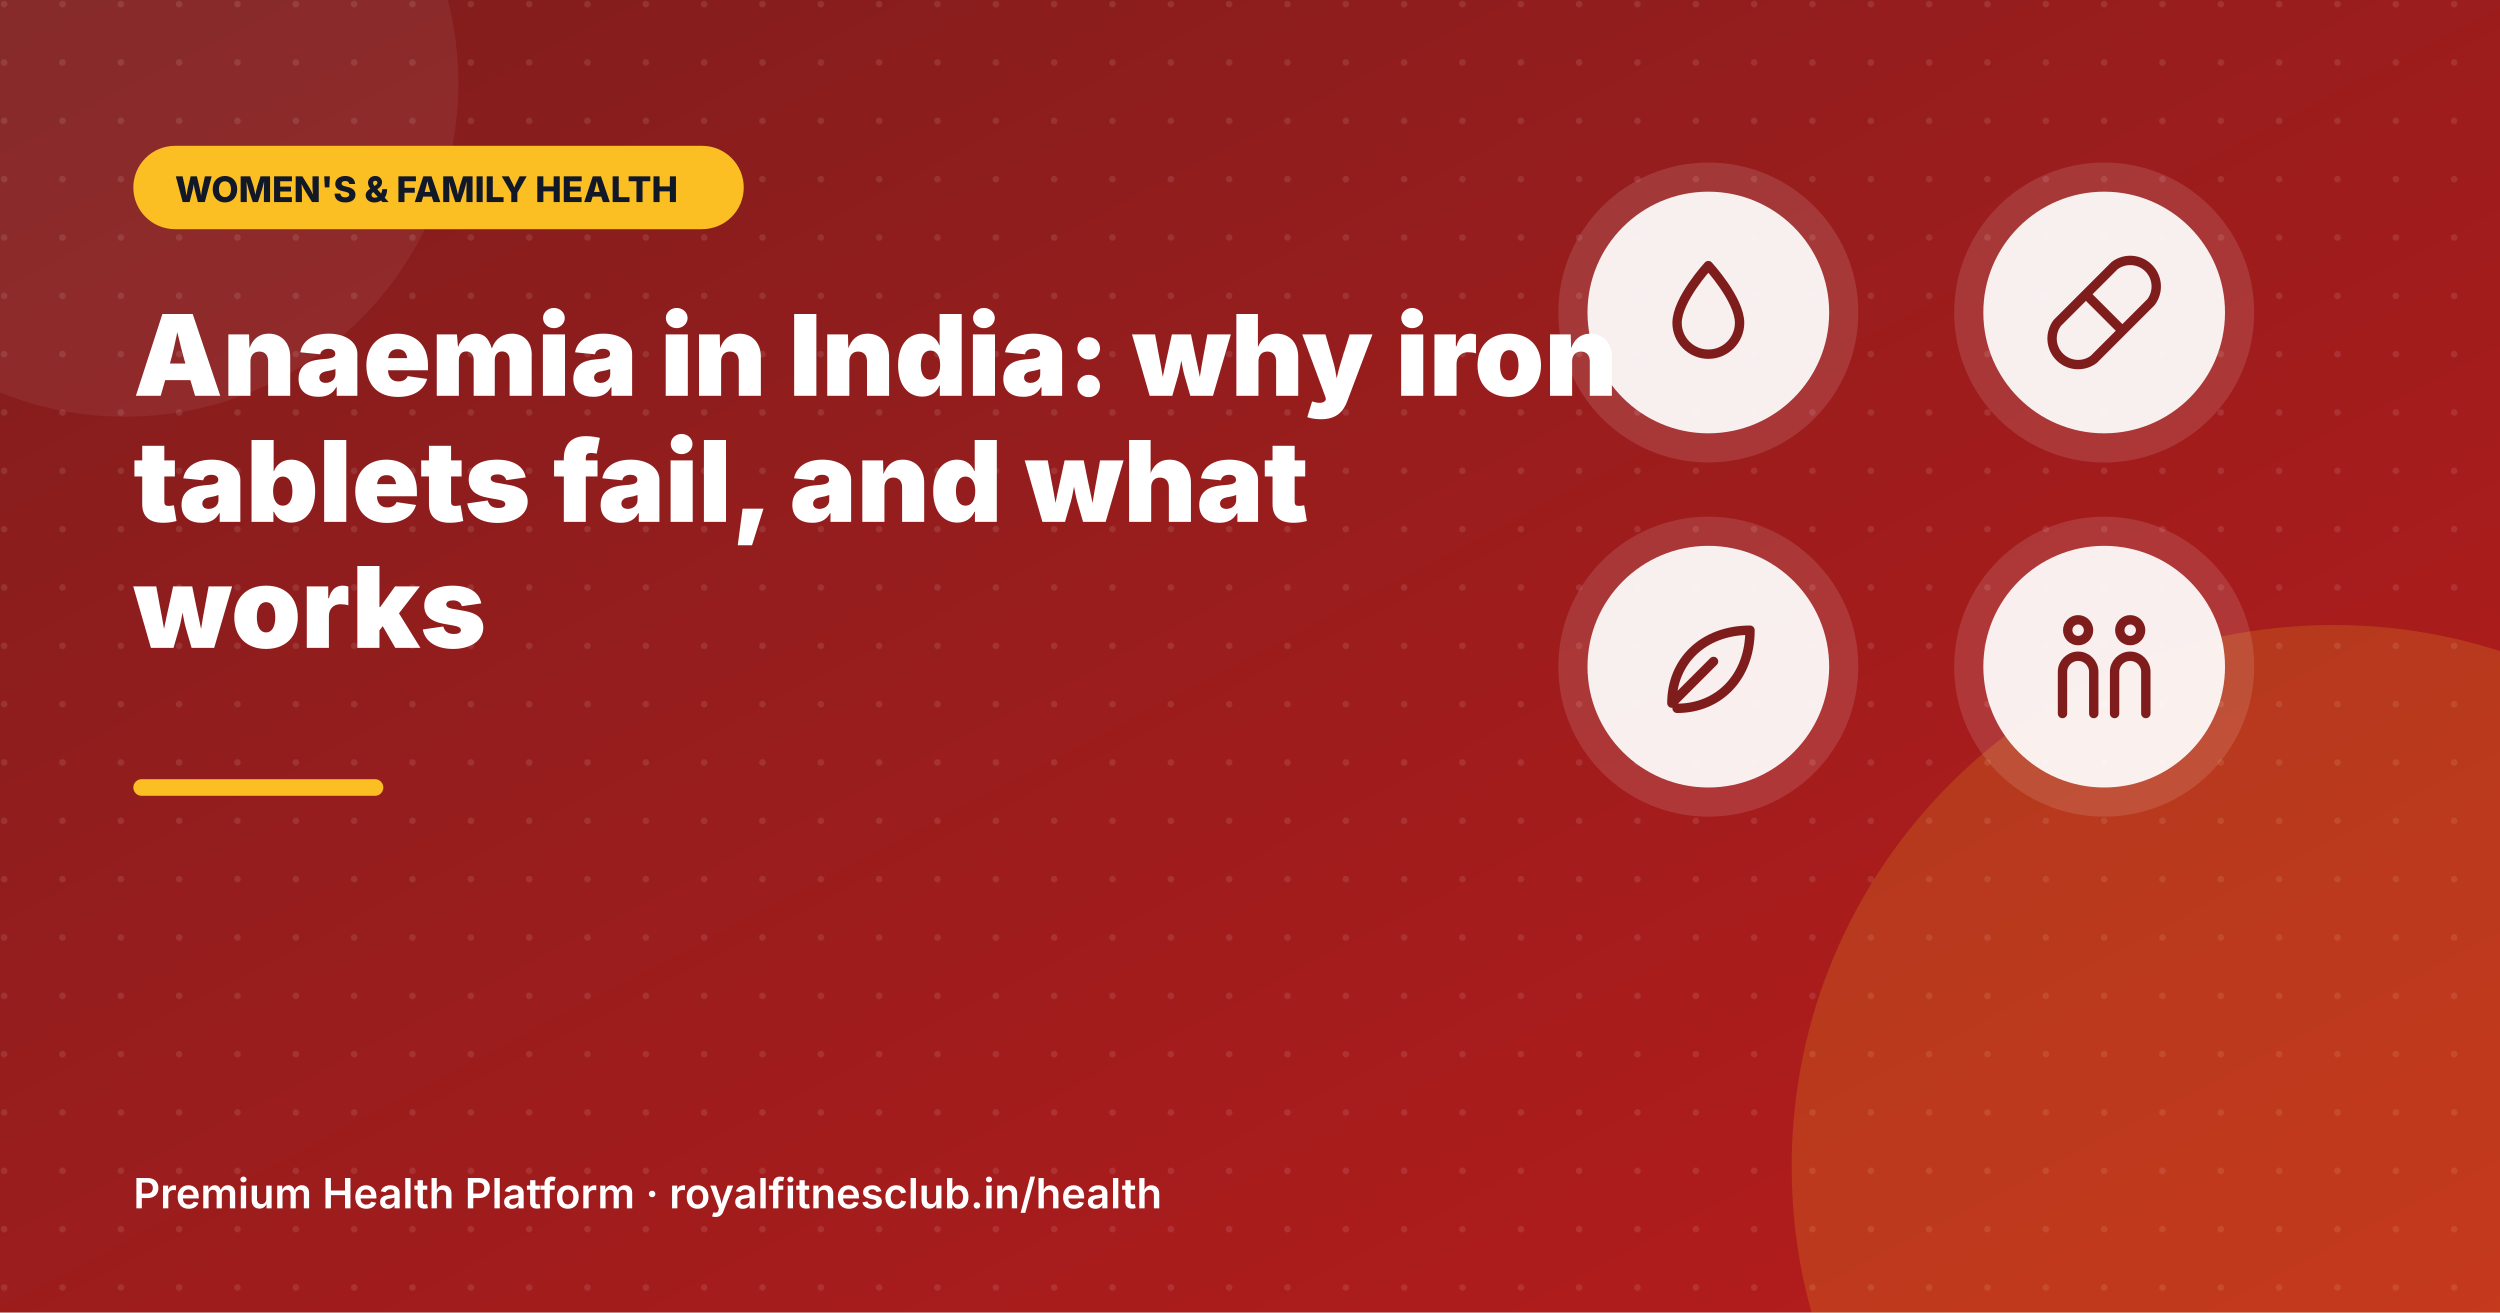
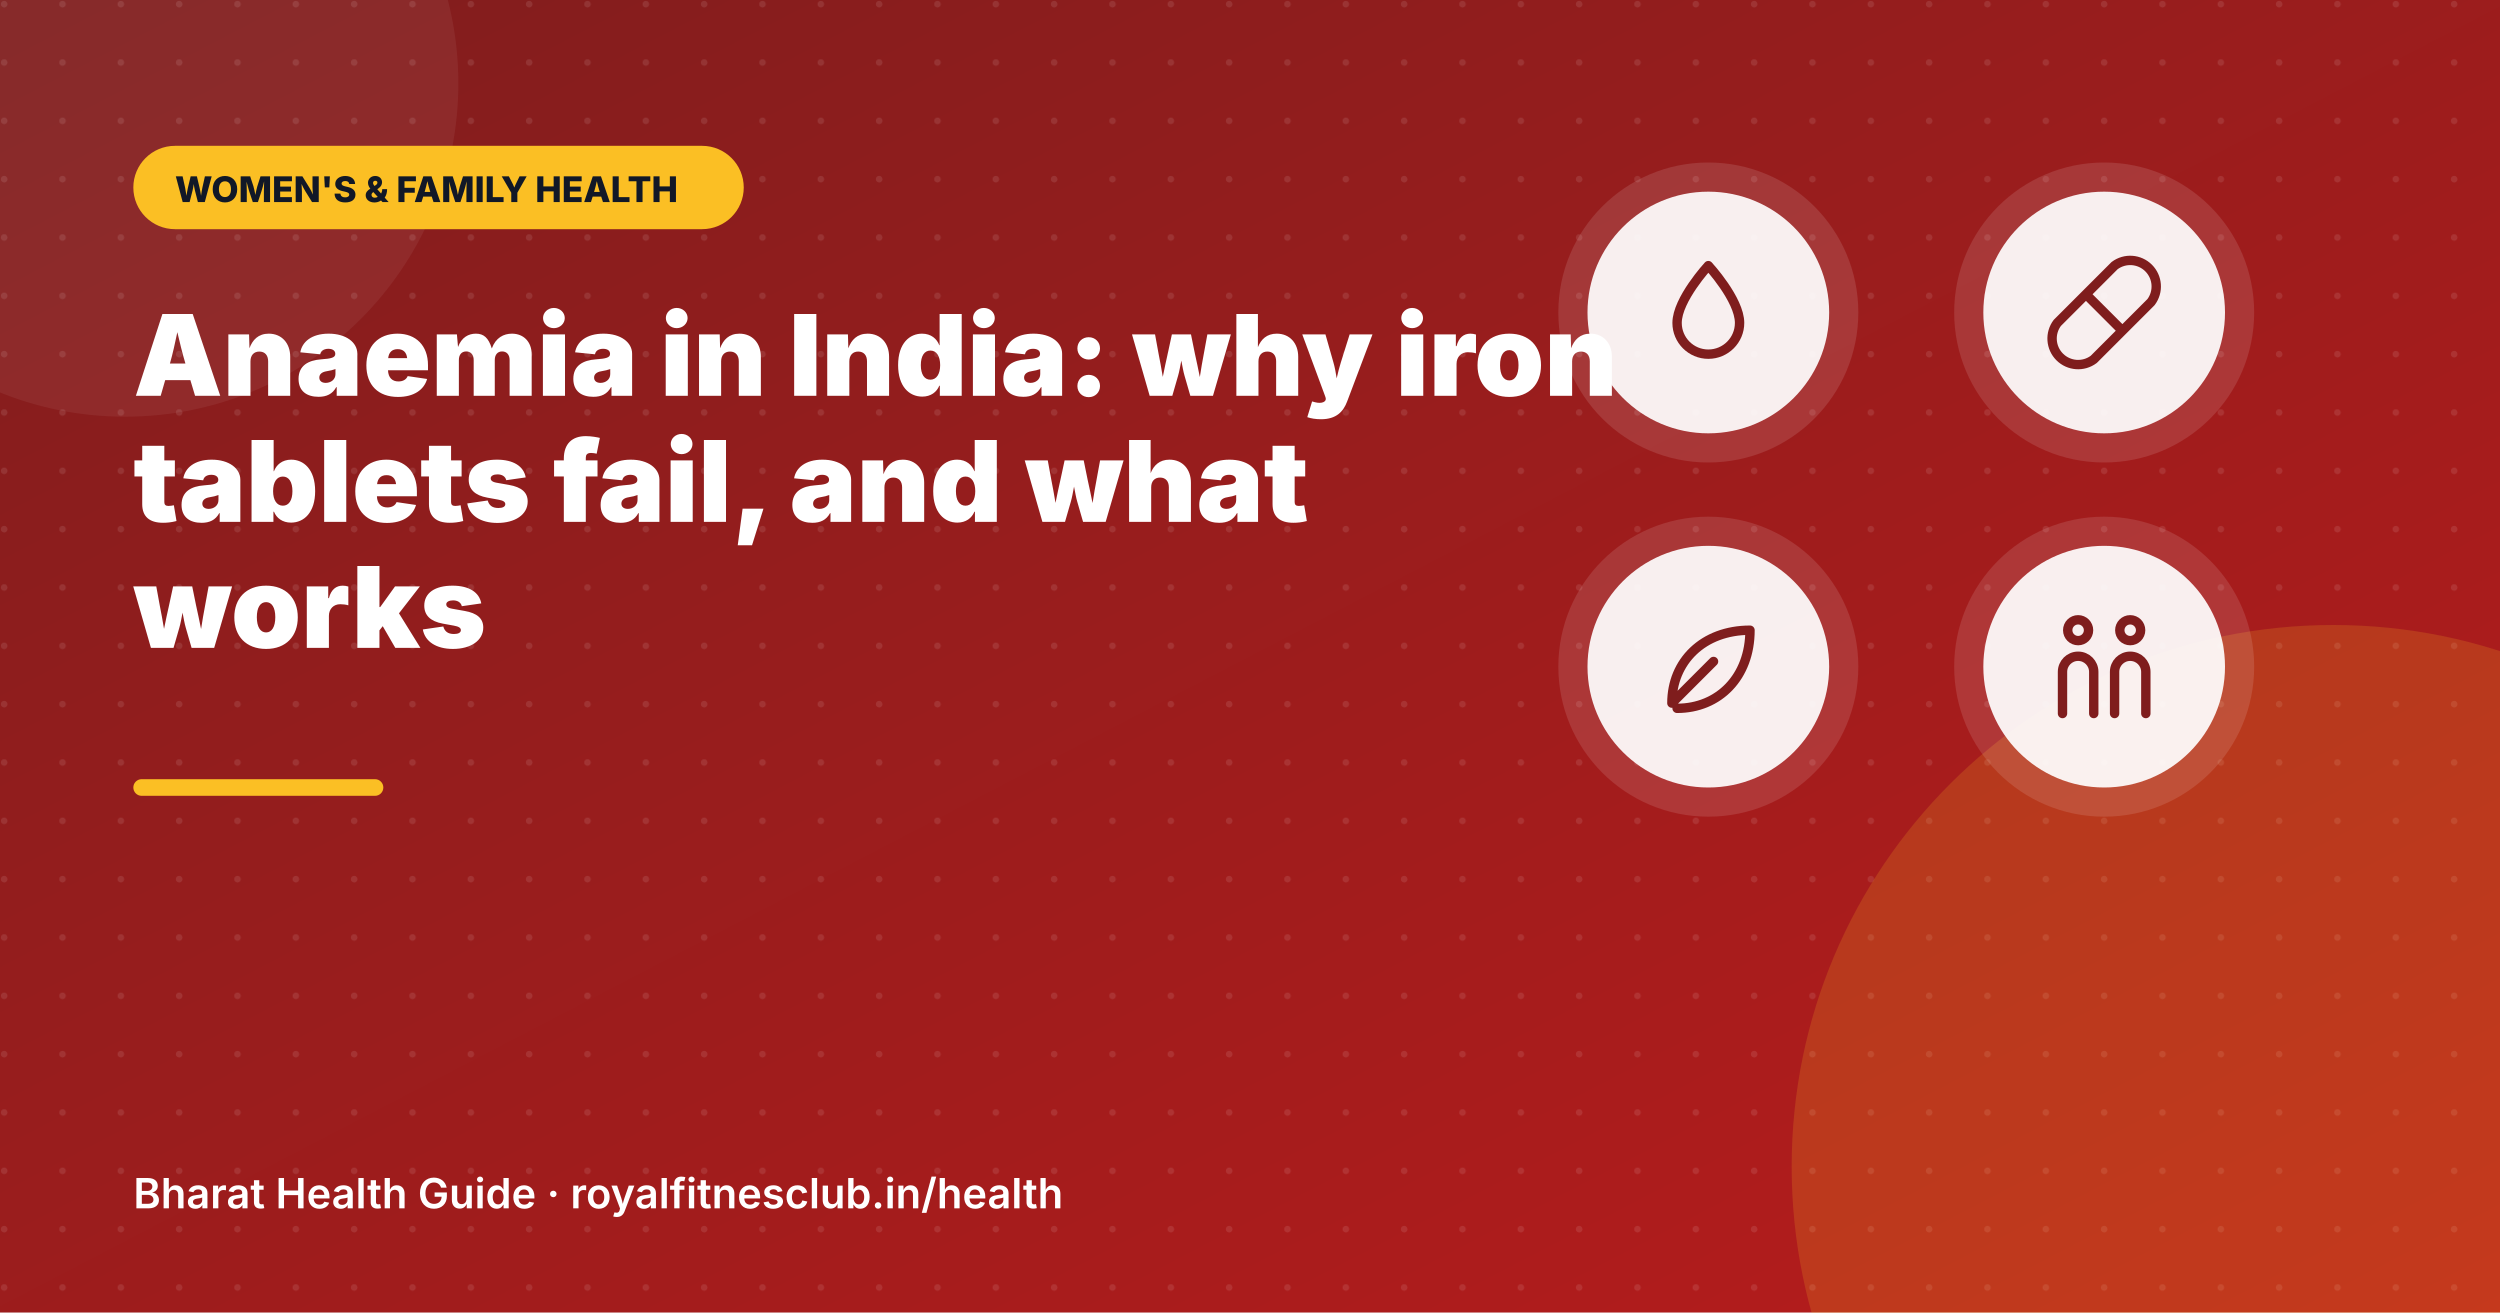
<svg xmlns="http://www.w3.org/2000/svg" width="1200" height="630" viewBox="0 0 1200 630" role="img">
  <defs>
    <linearGradient id="g" x1="0" y1="0" x2="1" y2="1">
      <stop offset="0" stop-color="#7f1d1d" />
      <stop offset="1" stop-color="#b91c1c" />
    </linearGradient>
    <pattern id="p" width="28" height="28" patternUnits="userSpaceOnUse">
      <circle cx="2" cy="2" r="1.6" fill="#ffffff" fill-opacity="0.10" />
    </pattern>
  </defs>
  <rect width="1200" height="630" fill="url(#g)" />
  <rect width="1200" height="630" fill="url(#p)" />
  <circle cx="1120" cy="560" r="260" fill="#fbbf24" fill-opacity="0.18" />
  <circle cx="60" cy="40" r="160" fill="#ffffff" fill-opacity="0.06" />
  <rect x="64" y="70" width="293" height="40" rx="20" fill="#fbbf24" />
  <text x="84" y="97" font-family="Inter, 'Noto Sans Devanagari', 'Segoe UI', Arial, sans-serif" font-size="17" font-weight="800" fill="#111827" text-anchor="start">WOMEN'S &amp; FAMILY HEALTH</text>
  <text x="64" y="190" font-family="Inter, 'Noto Sans Devanagari', 'Segoe UI', Arial, sans-serif" font-size="54" font-weight="900" fill="#ffffff" text-anchor="start">Anaemia in India: why iron</text>
  <text x="64" y="250.48" font-family="Inter, 'Noto Sans Devanagari', 'Segoe UI', Arial, sans-serif" font-size="54" font-weight="900" fill="#ffffff" text-anchor="start">tablets fail, and what</text>
  <text x="64" y="310.96" font-family="Inter, 'Noto Sans Devanagari', 'Segoe UI', Arial, sans-serif" font-size="54" font-weight="900" fill="#ffffff" text-anchor="start">works</text>
  <rect x="64" y="374" width="120" height="8" rx="4" fill="#fbbf24" />
-   <text x="64" y="580" font-family="Inter, 'Noto Sans Devanagari', 'Segoe UI', Arial, sans-serif" font-size="20" font-weight="600" fill="#ffffff" text-anchor="start">Premium Health Platform · royalfitnesclub.in/health</text>
+   <text x="64" y="580" font-family="Inter, 'Noto Sans Devanagari', 'Segoe UI', Arial, sans-serif" font-size="20" font-weight="600" fill="#ffffff" text-anchor="start">Bharat Health Guide · royalfitnesclub.in/health</text>
  <circle cx="820" cy="150" r="72" fill="#ffffff" fill-opacity="0.12" />
  <circle cx="820" cy="150" r="58" fill="#ffffff" fill-opacity="0.92" />
  <g transform="translate(790 120) scale(2.5)" fill="none" stroke="#7f1d1d" stroke-width="1.8" stroke-linecap="round" stroke-linejoin="round">
    <path d="M12 3s6 6.5 6 11a6 6 0 01-12 0c0-4.5 6-11 6-11z" />
  </g>
  <circle cx="1010" cy="150" r="72" fill="#ffffff" fill-opacity="0.12" />
  <circle cx="1010" cy="150" r="58" fill="#ffffff" fill-opacity="0.92" />
  <g transform="translate(980 120) scale(2.5)" fill="none" stroke="#7f1d1d" stroke-width="1.8" stroke-linecap="round" stroke-linejoin="round">
    <path d="M10 21a5 5 0 01-7-7l11-11a5 5 0 017 7L10 21zM8.5 8.5l7 7" />
  </g>
  <circle cx="820" cy="320" r="72" fill="#ffffff" fill-opacity="0.12" />
  <circle cx="820" cy="320" r="58" fill="#ffffff" fill-opacity="0.92" />
  <g transform="translate(790 290) scale(2.5)" fill="none" stroke="#7f1d1d" stroke-width="1.8" stroke-linecap="round" stroke-linejoin="round">
    <path d="M5 19c0-8 6-14 15-14 0 9-6 15-14 15M5 19l8-8" />
  </g>
  <circle cx="1010" cy="320" r="72" fill="#ffffff" fill-opacity="0.12" />
  <circle cx="1010" cy="320" r="58" fill="#ffffff" fill-opacity="0.92" />
  <g transform="translate(980 290) scale(2.5)" fill="none" stroke="#7f1d1d" stroke-width="1.8" stroke-linecap="round" stroke-linejoin="round">
    <path d="M7 7a2 2 0 100-4 2 2 0 000 4zM17 7a2 2 0 100-4 2 2 0 000 4zM4 21v-8a3 3 0 016 0v8M14 21v-8a3 3 0 016 0v8" />
  </g>
</svg>
